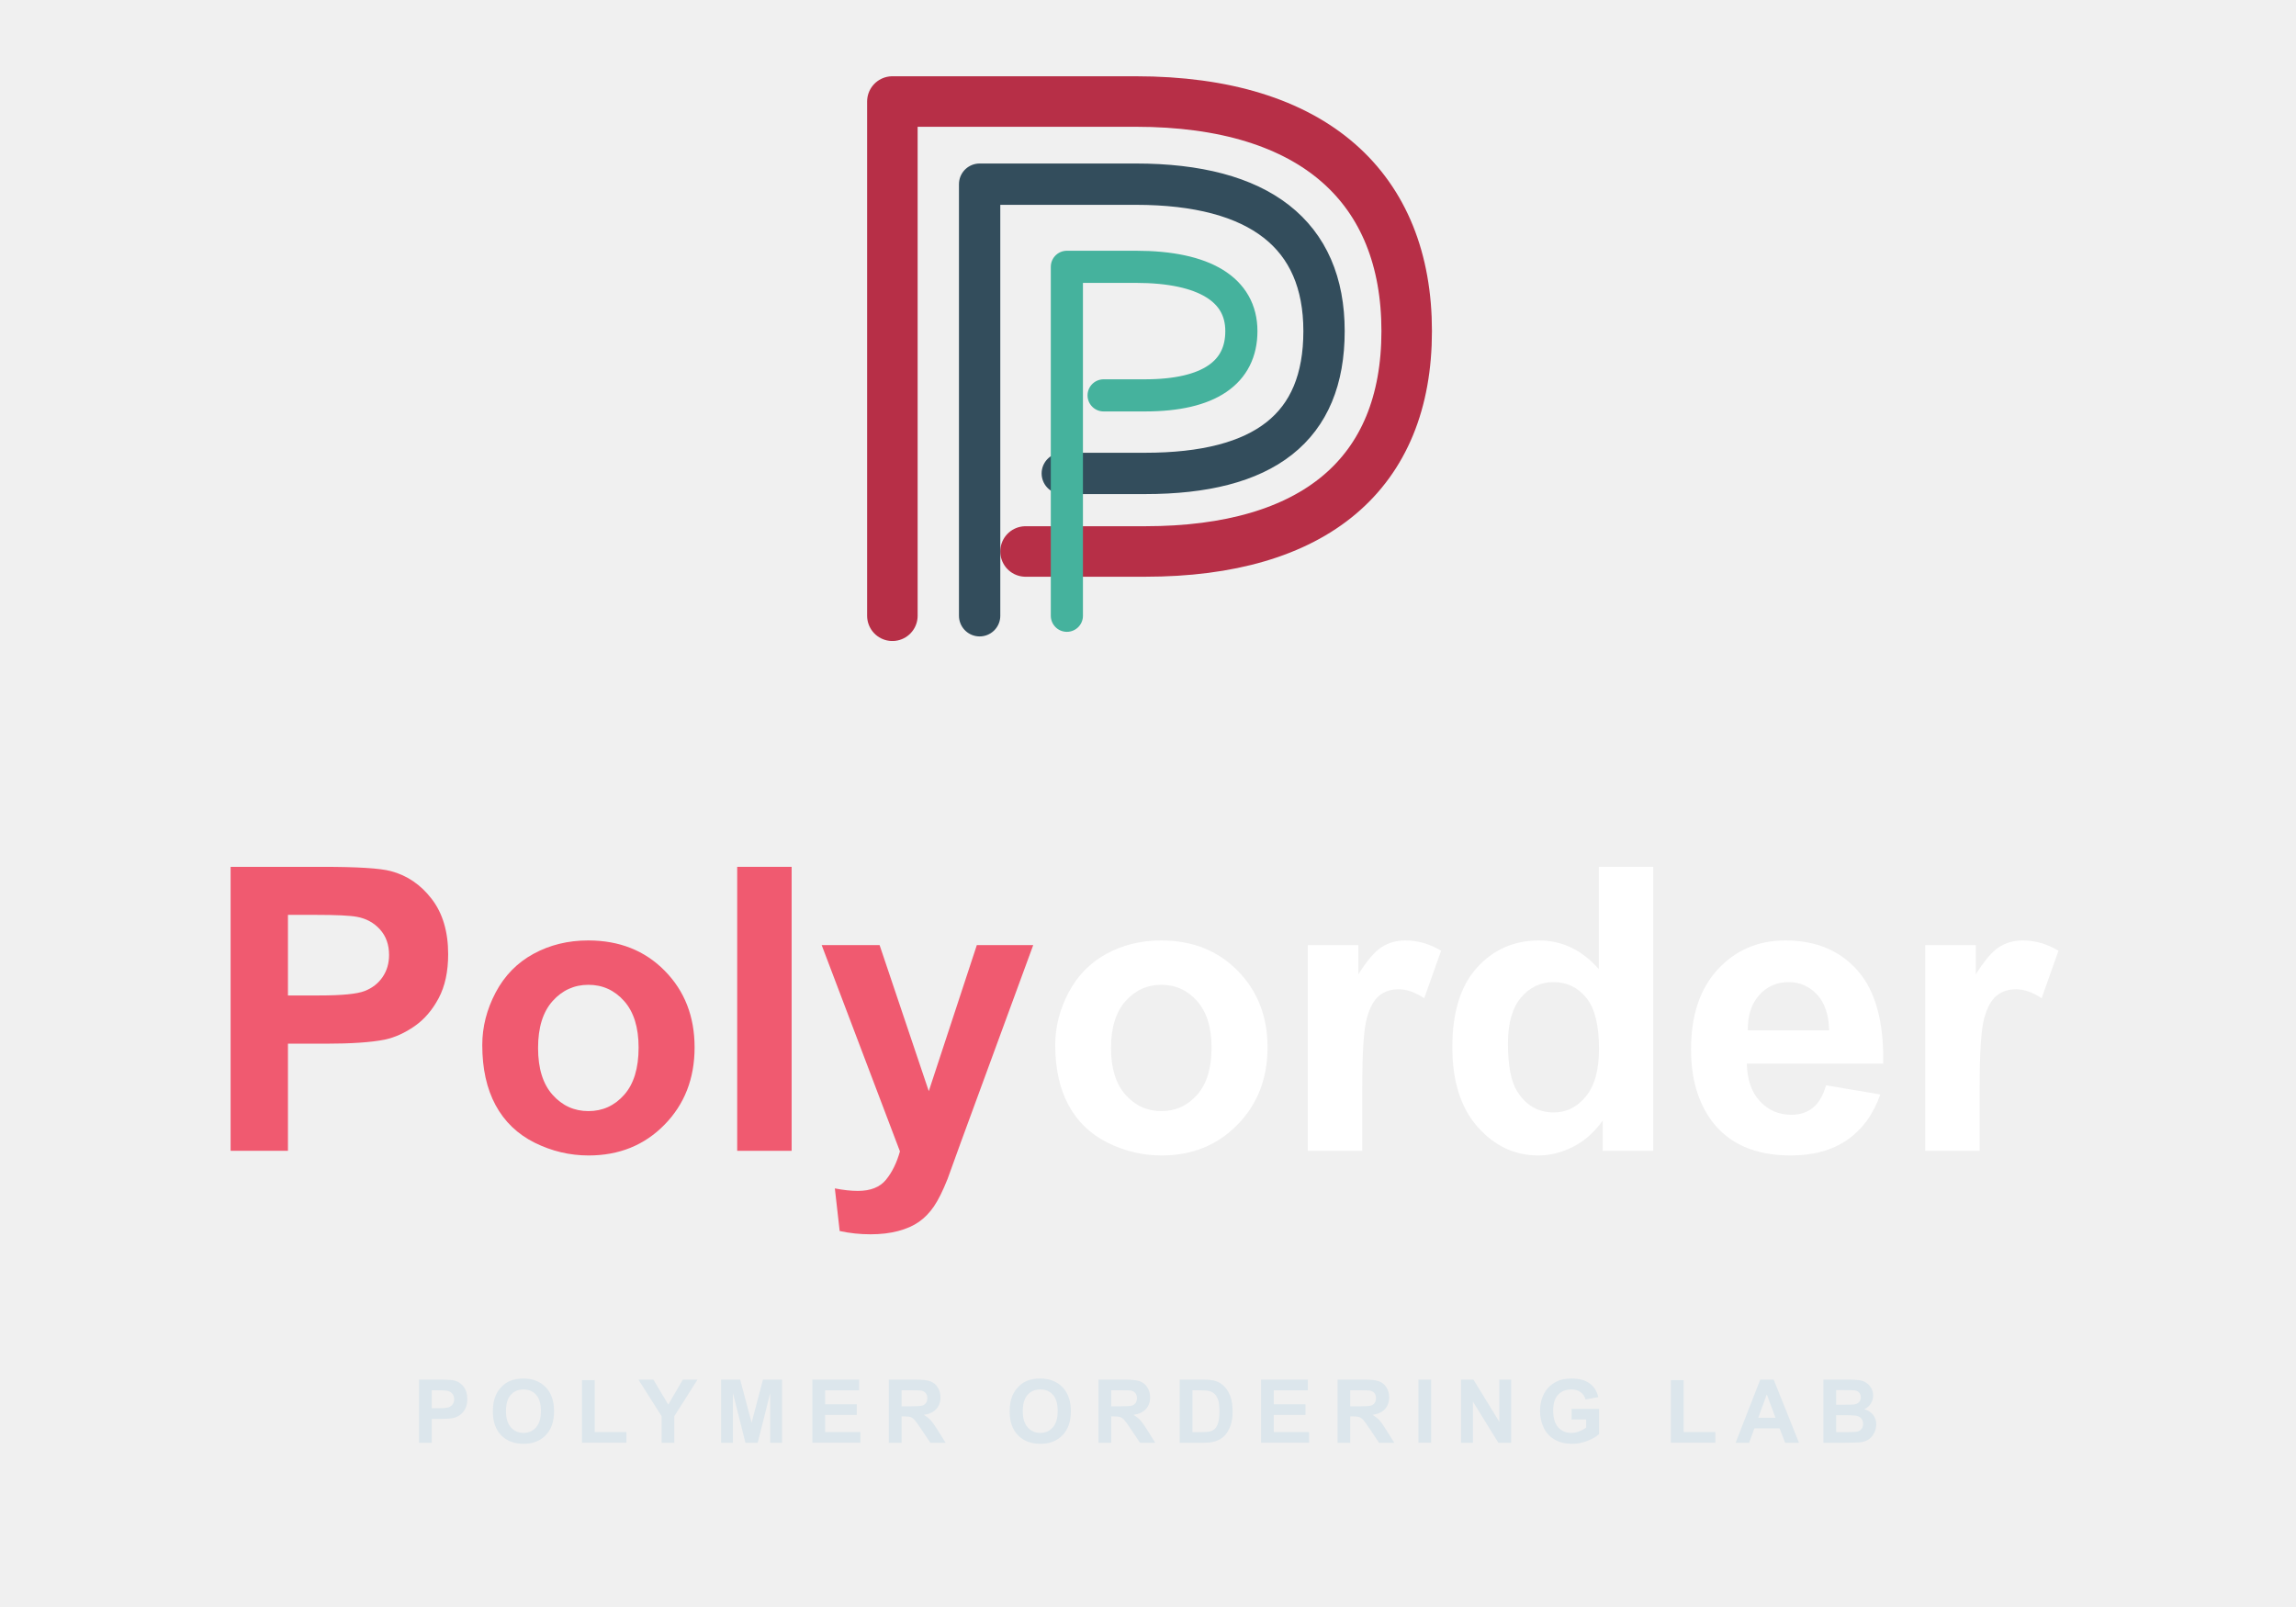
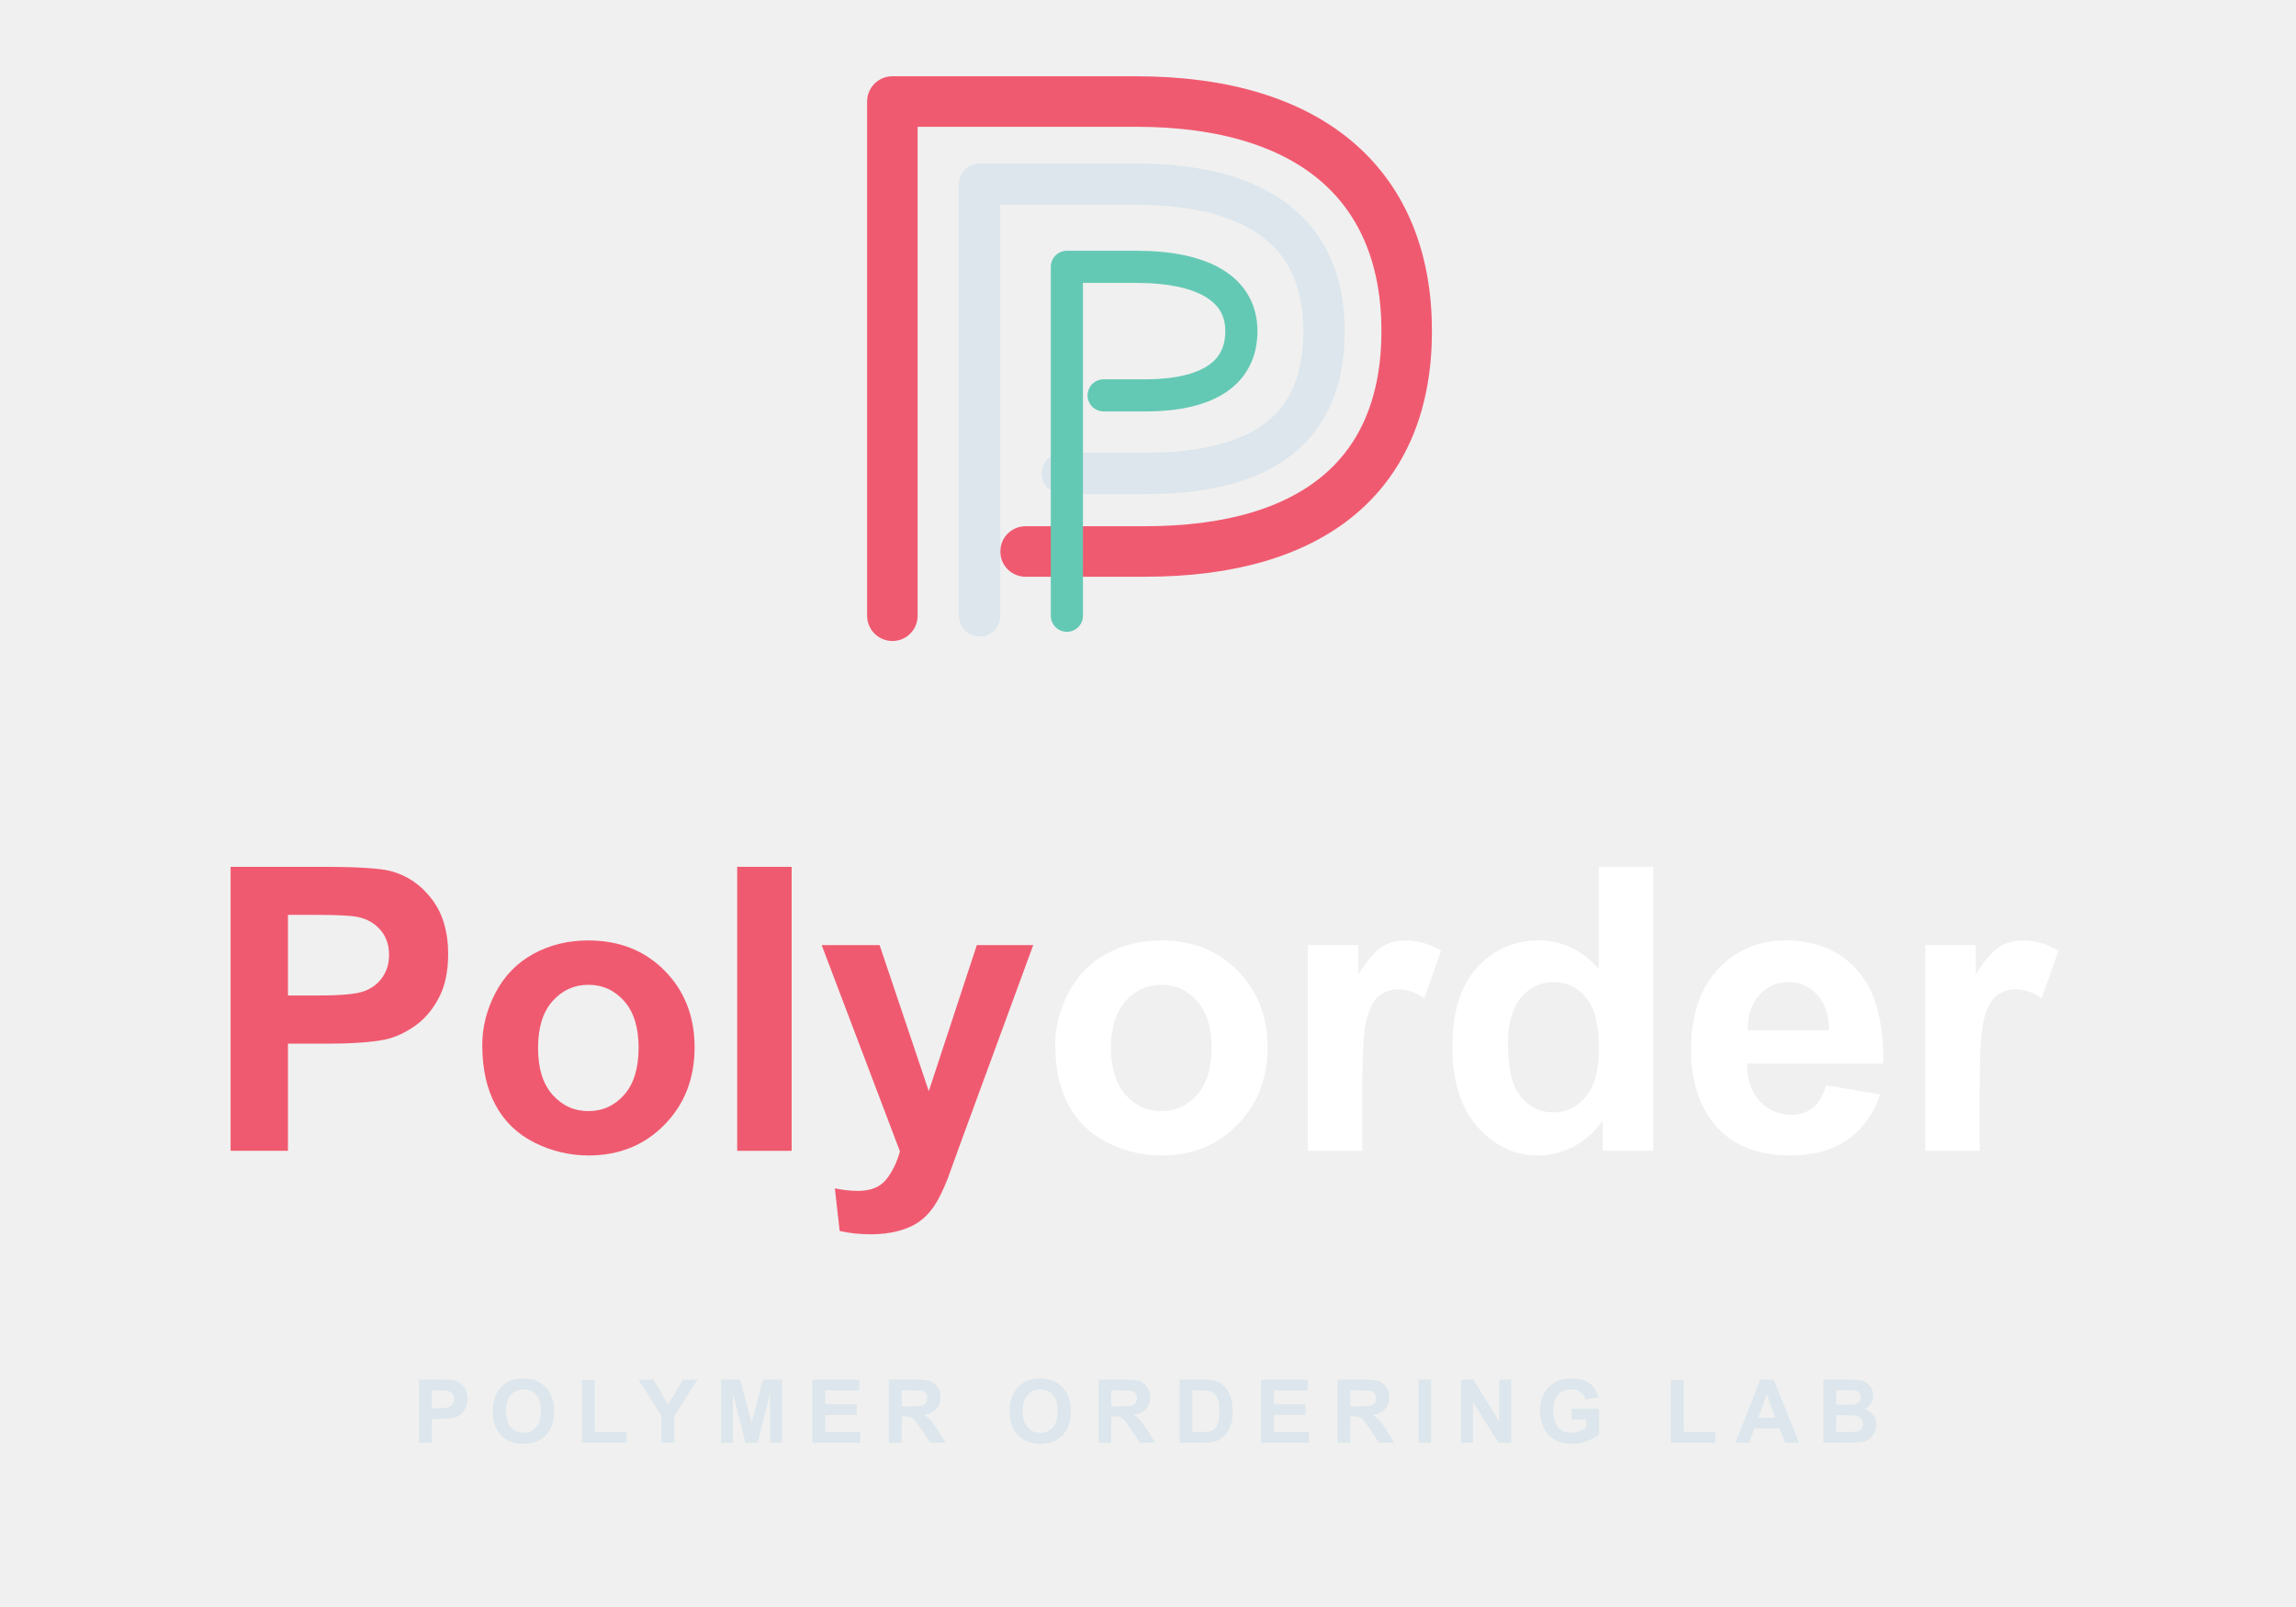
<svg xmlns="http://www.w3.org/2000/svg" viewBox="0 0 900 630" role="img" aria-labelledby="title description" preserveAspectRatio="xMidYMid meet">
  <g id="mark" transform="matrix(0.60 0 0 0.60 267 -25)">
-     <path fill="none" stroke-width="33" stroke-linecap="round" stroke-linejoin="round" stroke="#B72F47" stroke-opacity="1" stroke-miterlimit="4" d="M 138 444 L 138 108 L 297 108 C 414 108 474 165 474 258 C 474 351 414 402 303 402 L 225 402 " />
-     <path fill="none" stroke-width="27" stroke-linecap="round" stroke-linejoin="round" stroke="#334D5C" stroke-opacity="1" stroke-miterlimit="4" d="M 195 444 L 195 162 L 297 162 C 378 162 420 195 420 258 C 420 321 381 351 303 351 L 249 351 " />
-     <path fill="none" stroke-width="21" stroke-linecap="round" stroke-linejoin="round" stroke="#45B29D" stroke-opacity="1" stroke-miterlimit="4" d="M 252 444 L 252 216 L 297 216 C 342 216 366 231 366 258 C 366 285 345 300 303 300 L 276 300 " />
+     <path fill="none" stroke-width="33" stroke-linecap="round" stroke-linejoin="round" stroke="#F05A70" stroke-opacity="1" stroke-miterlimit="4" d="M 138 444 L 138 108 L 297 108 C 414 108 474 165 474 258 C 474 351 414 402 303 402 L 225 402 " />
+     <path fill="none" stroke-width="27" stroke-linecap="round" stroke-linejoin="round" stroke="#DCE6EC" stroke-opacity="1" stroke-miterlimit="4" d="M 195 444 L 195 162 L 297 162 C 378 162 420 195 420 258 C 420 321 381 351 303 351 L 249 351 " />
+     <path fill="none" stroke-width="21" stroke-linecap="round" stroke-linejoin="round" stroke="#64C9B4" stroke-opacity="1" stroke-miterlimit="4" d="M 252 444 L 252 216 L 297 216 C 342 216 366 231 366 258 C 366 285 345 300 303 300 L 276 300 " />
  </g>
  <g id="wordmark" transform="matrix(0.72 0 0 0.72 -327 233)">
    <path fill-rule="nonzero" fill="#F05A70" fill-opacity="1" d="M 579.719 303 L 579.719 148.375 L 629.812 148.375 C 648.801 148.375 661.176 149.152 666.938 150.703 C 675.801 153.027 683.219 158.074 689.188 165.844 C 695.164 173.605 698.156 183.641 698.156 195.953 C 698.156 205.445 696.43 213.422 692.984 219.891 C 689.547 226.359 685.172 231.445 679.859 235.141 C 674.547 238.828 669.148 241.266 663.672 242.453 C 656.211 243.934 645.422 244.672 631.297 244.672 L 610.938 244.672 L 610.938 303 Z M 610.938 174.531 L 610.938 218.406 L 628.016 218.406 C 640.328 218.406 648.555 217.602 652.703 215.984 C 656.848 214.371 660.098 211.84 662.453 208.391 C 664.805 204.945 665.984 200.938 665.984 196.375 C 665.984 190.75 664.332 186.109 661.031 182.453 C 657.727 178.797 653.547 176.512 648.484 175.594 C 644.754 174.887 637.266 174.531 626.016 174.531 Z M 610.938 174.531 " />
    <path fill-rule="nonzero" fill="#F05A70" fill-opacity="1" d="M 716.727 245.406 C 716.727 235.562 719.148 226.039 723.992 216.828 C 728.844 207.621 735.719 200.59 744.617 195.734 C 753.512 190.883 763.445 188.453 774.414 188.453 C 791.359 188.453 805.246 193.961 816.07 204.969 C 826.902 215.969 832.32 229.871 832.32 246.672 C 832.32 263.621 826.852 277.668 815.914 288.812 C 804.977 299.961 791.211 305.531 774.617 305.531 C 764.355 305.531 754.562 303.211 745.242 298.578 C 735.93 293.934 728.844 287.133 723.992 278.172 C 719.148 269.203 716.727 258.281 716.727 245.406 Z M 747.102 247 C 747.102 258.105 749.734 266.609 755.008 272.516 C 760.277 278.422 766.781 281.375 774.523 281.375 C 782.25 281.375 788.734 278.422 793.977 272.516 C 799.215 266.609 801.836 258.031 801.836 246.781 C 801.836 235.812 799.215 227.375 793.977 221.469 C 788.734 215.562 782.25 212.609 774.523 212.609 C 766.781 212.609 760.277 215.562 755.008 221.469 C 749.734 227.375 747.102 235.887 747.102 247 Z M 747.102 247 " />
    <path fill-rule="nonzero" fill="#F05A70" fill-opacity="1" d="M 855.512 148.375 L 885.152 148.375 L 885.152 303 L 855.512 303 Z M 855.512 148.375 " />
    <path fill-rule="nonzero" fill="#F05A70" fill-opacity="1" d="M 901.508 190.984 L 933.039 190.984 L 959.82 270.516 L 985.977 190.984 L 1016.68 190.984 L 977.117 298.781 L 970.055 318.297 C 967.449 324.836 964.969 329.828 962.617 333.266 C 960.262 336.711 957.555 339.508 954.492 341.656 C 951.438 343.801 947.68 345.469 943.211 346.656 C 938.75 347.852 933.711 348.453 928.086 348.453 C 922.387 348.453 916.793 347.859 911.305 346.672 L 908.68 323.469 C 913.312 324.375 917.496 324.828 921.227 324.828 C 928.109 324.828 933.203 322.805 936.508 318.766 C 939.82 314.723 942.355 309.57 944.117 303.312 Z M 901.508 190.984 " />
    <path fill-rule="nonzero" fill="#FFFFFF" fill-opacity="1" d="M 1028.656 245.406 C 1028.656 235.562 1031.078 226.039 1035.922 216.828 C 1040.773 207.621 1047.648 200.59 1056.547 195.734 C 1065.441 190.883 1075.375 188.453 1086.344 188.453 C 1103.289 188.453 1117.176 193.961 1128 204.969 C 1138.832 215.969 1144.25 229.871 1144.25 246.672 C 1144.25 263.621 1138.781 277.668 1127.844 288.812 C 1116.906 299.961 1103.141 305.531 1086.547 305.531 C 1076.285 305.531 1066.492 303.211 1057.172 298.578 C 1047.859 293.934 1040.773 287.133 1035.922 278.172 C 1031.078 269.203 1028.656 258.281 1028.656 245.406 Z M 1059.031 247 C 1059.031 258.105 1061.664 266.609 1066.938 272.516 C 1072.207 278.422 1078.711 281.375 1086.453 281.375 C 1094.18 281.375 1100.664 278.422 1105.906 272.516 C 1111.145 266.609 1113.766 258.031 1113.766 246.781 C 1113.766 235.812 1111.145 227.375 1105.906 221.469 C 1100.664 215.562 1094.18 212.609 1086.453 212.609 C 1078.711 212.609 1072.207 215.562 1066.938 221.469 C 1061.664 227.375 1059.031 235.887 1059.031 247 Z M 1059.031 247 " />
    <path fill-rule="nonzero" fill="#FFFFFF" fill-opacity="1" d="M 1195.816 303 L 1166.176 303 L 1166.176 190.984 L 1193.707 190.984 L 1193.707 206.922 C 1198.414 199.391 1202.648 194.434 1206.41 192.047 C 1210.18 189.652 1214.457 188.453 1219.238 188.453 C 1225.988 188.453 1232.488 190.32 1238.738 194.047 L 1229.566 219.891 C 1224.574 216.652 1219.934 215.031 1215.645 215.031 C 1211.496 215.031 1207.98 216.18 1205.098 218.469 C 1202.211 220.75 1199.941 224.883 1198.285 230.859 C 1196.637 236.84 1195.816 249.355 1195.816 268.406 Z M 1195.816 303 " />
    <path fill-rule="nonzero" fill="#FFFFFF" fill-opacity="1" d="M 1354.234 303 L 1326.703 303 L 1326.703 286.547 C 1322.129 292.945 1316.734 297.711 1310.516 300.844 C 1304.297 303.965 1298.02 305.531 1291.688 305.531 C 1278.82 305.531 1267.801 300.352 1258.625 289.984 C 1249.445 279.609 1244.859 265.141 1244.859 246.578 C 1244.859 227.59 1249.32 213.156 1258.25 203.281 C 1267.188 193.398 1278.473 188.453 1292.109 188.453 C 1304.629 188.453 1315.457 193.656 1324.594 204.062 L 1324.594 148.375 L 1354.234 148.375 Z M 1275.125 244.562 C 1275.125 256.523 1276.781 265.172 1280.094 270.516 C 1284.875 278.246 1291.551 282.109 1300.125 282.109 C 1306.945 282.109 1312.75 279.215 1317.531 273.422 C 1322.312 267.621 1324.703 258.953 1324.703 247.422 C 1324.703 234.547 1322.379 225.281 1317.734 219.625 C 1313.098 213.969 1307.16 211.141 1299.922 211.141 C 1292.891 211.141 1287 213.938 1282.25 219.531 C 1277.5 225.117 1275.125 233.461 1275.125 244.562 Z M 1275.125 244.562 " />
    <path fill-rule="nonzero" fill="#FFFFFF" fill-opacity="1" d="M 1448.316 267.344 L 1477.848 272.312 C 1474.043 283.137 1468.043 291.383 1459.848 297.047 C 1451.66 302.703 1441.414 305.531 1429.113 305.531 C 1409.633 305.531 1395.223 299.168 1385.879 286.438 C 1378.492 276.242 1374.801 263.375 1374.801 247.844 C 1374.801 229.281 1379.648 214.746 1389.348 204.234 C 1399.055 193.715 1411.324 188.453 1426.16 188.453 C 1442.824 188.453 1455.973 193.961 1465.598 204.969 C 1475.23 215.969 1479.84 232.824 1479.426 255.531 L 1405.176 255.531 C 1405.383 264.324 1407.773 271.164 1412.348 276.047 C 1416.918 280.934 1422.613 283.375 1429.426 283.375 C 1434.07 283.375 1437.973 282.109 1441.129 279.578 C 1444.293 277.047 1446.691 272.969 1448.316 267.344 Z M 1450.004 237.391 C 1449.785 228.82 1447.566 222.305 1443.348 217.844 C 1439.129 213.375 1433.996 211.141 1427.957 211.141 C 1421.488 211.141 1416.145 213.496 1411.926 218.203 C 1407.707 222.914 1405.633 229.309 1405.707 237.391 Z M 1450.004 237.391 " />
    <path fill-rule="nonzero" fill="#FFFFFF" fill-opacity="1" d="M 1531.945 303 L 1502.305 303 L 1502.305 190.984 L 1529.836 190.984 L 1529.836 206.922 C 1534.543 199.391 1538.777 194.434 1542.539 192.047 C 1546.309 189.652 1550.586 188.453 1555.367 188.453 C 1562.117 188.453 1568.617 190.32 1574.867 194.047 L 1565.695 219.891 C 1560.703 216.652 1556.062 215.031 1551.773 215.031 C 1547.625 215.031 1544.109 216.18 1541.227 218.469 C 1538.34 220.75 1536.07 224.883 1534.414 230.859 C 1532.766 236.84 1531.945 249.355 1531.945 268.406 Z M 1531.945 303 " />
  </g>
  <g id="descriptor" transform="matrix(0.72 0 0 0.72 -253 274)">
    <path fill-rule="nonzero" fill="#DCE6EC" fill-opacity="1" d="M 579.5 405 L 579.5 370.641 L 590.625 370.641 C 594.844 370.641 597.594 370.812 598.875 371.156 C 600.844 371.668 602.488 372.789 603.812 374.516 C 605.145 376.246 605.812 378.477 605.812 381.203 C 605.812 383.32 605.426 385.094 604.656 386.531 C 603.895 387.969 602.926 389.102 601.75 389.922 C 600.57 390.734 599.375 391.277 598.156 391.547 C 596.5 391.871 594.098 392.031 590.953 392.031 L 586.438 392.031 L 586.438 405 Z M 586.438 376.453 L 586.438 386.203 L 590.234 386.203 C 592.961 386.203 594.785 386.027 595.703 385.672 C 596.629 385.309 597.352 384.746 597.875 383.984 C 598.406 383.215 598.672 382.32 598.672 381.297 C 598.672 380.047 598.301 379.016 597.562 378.203 C 596.832 377.391 595.906 376.887 594.781 376.688 C 593.945 376.531 592.281 376.453 589.781 376.453 Z M 586.438 376.453 " />
    <path fill-rule="nonzero" fill="#DCE6EC" fill-opacity="1" d="M 619.711 388.031 C 619.711 384.531 620.23 381.594 621.273 379.219 C 622.055 377.469 623.121 375.902 624.477 374.516 C 625.828 373.121 627.309 372.086 628.914 371.406 C 631.059 370.5 633.527 370.047 636.32 370.047 C 641.383 370.047 645.434 371.621 648.477 374.766 C 651.516 377.902 653.039 382.266 653.039 387.859 C 653.039 393.414 651.527 397.758 648.508 400.891 C 645.496 404.027 641.465 405.594 636.414 405.594 C 631.309 405.594 627.246 404.039 624.227 400.922 C 621.215 397.797 619.711 393.5 619.711 388.031 Z M 626.852 387.797 C 626.852 391.684 627.746 394.633 629.539 396.641 C 631.34 398.652 633.625 399.656 636.398 399.656 C 639.156 399.656 641.422 398.664 643.195 396.672 C 644.977 394.672 645.867 391.684 645.867 387.703 C 645.867 383.766 645 380.828 643.273 378.891 C 641.543 376.953 639.25 375.984 636.398 375.984 C 633.531 375.984 631.227 376.965 629.477 378.922 C 627.727 380.883 626.852 383.84 626.852 387.797 Z M 626.852 387.797 " />
    <path fill-rule="nonzero" fill="#DCE6EC" fill-opacity="1" d="M 668.238 405 L 668.238 370.922 L 675.176 370.922 L 675.176 399.203 L 692.426 399.203 L 692.426 405 Z M 668.238 405 " />
    <path fill-rule="nonzero" fill="#DCE6EC" fill-opacity="1" d="M 711.57 405 L 711.57 390.531 L 698.977 370.641 L 707.117 370.641 L 715.211 384.234 L 723.133 370.641 L 731.117 370.641 L 718.492 390.578 L 718.492 405 Z M 711.57 405 " />
    <path fill-rule="nonzero" fill="#DCE6EC" fill-opacity="1" d="M 743.98 405 L 743.98 370.641 L 754.355 370.641 L 760.59 394.078 L 766.762 370.641 L 777.168 370.641 L 777.168 405 L 770.715 405 L 770.715 377.953 L 763.902 405 L 757.215 405 L 750.418 377.953 L 750.418 405 Z M 743.98 405 " />
    <path fill-rule="nonzero" fill="#DCE6EC" fill-opacity="1" d="M 793.66 405 L 793.66 370.641 L 819.129 370.641 L 819.129 376.453 L 800.598 376.453 L 800.598 384.062 L 817.848 384.062 L 817.848 389.859 L 800.598 389.859 L 800.598 399.203 L 819.785 399.203 L 819.785 405 Z M 793.66 405 " />
    <path fill-rule="nonzero" fill="#DCE6EC" fill-opacity="1" d="M 835.293 405 L 835.293 370.641 L 849.902 370.641 C 853.566 370.641 856.234 370.949 857.902 371.562 C 859.566 372.18 860.902 373.277 861.902 374.859 C 862.902 376.434 863.402 378.234 863.402 380.266 C 863.402 382.852 862.641 384.98 861.121 386.656 C 859.609 388.336 857.344 389.391 854.324 389.828 C 855.824 390.703 857.062 391.668 858.043 392.719 C 859.02 393.762 860.34 395.621 861.996 398.297 L 866.184 405 L 857.887 405 L 852.871 397.516 C 851.09 394.852 849.871 393.168 849.215 392.469 C 848.559 391.773 847.859 391.297 847.121 391.047 C 846.391 390.789 845.23 390.656 843.637 390.656 L 842.23 390.656 L 842.23 405 Z M 842.23 385.172 L 847.371 385.172 C 850.691 385.172 852.766 385.031 853.59 384.75 C 854.422 384.469 855.074 383.984 855.543 383.297 C 856.012 382.609 856.246 381.75 856.246 380.719 C 856.246 379.562 855.938 378.633 855.324 377.922 C 854.707 377.203 853.84 376.75 852.715 376.562 C 852.152 376.492 850.465 376.453 847.652 376.453 L 842.23 376.453 Z M 842.23 385.172 " />
    <path fill-rule="nonzero" fill="#DCE6EC" fill-opacity="1" d="M 901.07 388.031 C 901.07 384.531 901.59 381.594 902.633 379.219 C 903.414 377.469 904.48 375.902 905.836 374.516 C 907.188 373.121 908.668 372.086 910.273 371.406 C 912.418 370.5 914.887 370.047 917.68 370.047 C 922.742 370.047 926.793 371.621 929.836 374.766 C 932.875 377.902 934.398 382.266 934.398 387.859 C 934.398 393.414 932.887 397.758 929.867 400.891 C 926.855 404.027 922.824 405.594 917.773 405.594 C 912.668 405.594 908.605 404.039 905.586 400.922 C 902.574 397.797 901.07 393.5 901.07 388.031 Z M 908.211 387.797 C 908.211 391.684 909.105 394.633 910.898 396.641 C 912.699 398.652 914.984 399.656 917.758 399.656 C 920.516 399.656 922.781 398.664 924.555 396.672 C 926.336 394.672 927.227 391.684 927.227 387.703 C 927.227 383.766 926.359 380.828 924.633 378.891 C 922.902 376.953 920.609 375.984 917.758 375.984 C 914.891 375.984 912.586 376.965 910.836 378.922 C 909.086 380.883 908.211 383.84 908.211 387.797 Z M 908.211 387.797 " />
    <path fill-rule="nonzero" fill="#DCE6EC" fill-opacity="1" d="M 949.426 405 L 949.426 370.641 L 964.035 370.641 C 967.699 370.641 970.367 370.949 972.035 371.562 C 973.699 372.18 975.035 373.277 976.035 374.859 C 977.035 376.434 977.535 378.234 977.535 380.266 C 977.535 382.852 976.773 384.98 975.254 386.656 C 973.742 388.336 971.477 389.391 968.457 389.828 C 969.957 390.703 971.195 391.668 972.176 392.719 C 973.152 393.762 974.473 395.621 976.129 398.297 L 980.316 405 L 972.02 405 L 967.004 397.516 C 965.223 394.852 964.004 393.168 963.348 392.469 C 962.691 391.773 961.992 391.297 961.254 391.047 C 960.523 390.789 959.363 390.656 957.77 390.656 L 956.363 390.656 L 956.363 405 Z M 956.363 385.172 L 961.504 385.172 C 964.824 385.172 966.898 385.031 967.723 384.75 C 968.555 384.469 969.207 383.984 969.676 383.297 C 970.145 382.609 970.379 381.75 970.379 380.719 C 970.379 379.562 970.07 378.633 969.457 377.922 C 968.84 377.203 967.973 376.75 966.848 376.562 C 966.285 376.492 964.598 376.453 961.785 376.453 L 956.363 376.453 Z M 956.363 385.172 " />
    <path fill-rule="nonzero" fill="#DCE6EC" fill-opacity="1" d="M 993.645 370.641 L 1006.332 370.641 C 1009.184 370.641 1011.363 370.859 1012.863 371.297 C 1014.883 371.891 1016.613 372.949 1018.051 374.469 C 1019.488 375.98 1020.582 377.836 1021.332 380.031 C 1022.082 382.219 1022.457 384.922 1022.457 388.141 C 1022.457 390.977 1022.102 393.414 1021.395 395.453 C 1020.539 397.953 1019.316 399.98 1017.723 401.531 C 1016.512 402.699 1014.887 403.609 1012.848 404.266 C 1011.316 404.758 1009.27 405 1006.707 405 L 993.645 405 Z M 1000.582 376.453 L 1000.582 399.203 L 1005.77 399.203 C 1007.707 399.203 1009.102 399.094 1009.957 398.875 C 1011.082 398.594 1012.012 398.121 1012.754 397.453 C 1013.504 396.777 1014.113 395.672 1014.582 394.141 C 1015.051 392.602 1015.285 390.5 1015.285 387.844 C 1015.285 385.188 1015.051 383.152 1014.582 381.734 C 1014.113 380.309 1013.457 379.199 1012.613 378.406 C 1011.77 377.605 1010.695 377.062 1009.395 376.781 C 1008.426 376.562 1006.527 376.453 1003.707 376.453 Z M 1000.582 376.453 " />
    <path fill-rule="nonzero" fill="#DCE6EC" fill-opacity="1" d="M 1037.941 405 L 1037.941 370.641 L 1063.41 370.641 L 1063.41 376.453 L 1044.879 376.453 L 1044.879 384.062 L 1062.129 384.062 L 1062.129 389.859 L 1044.879 389.859 L 1044.879 399.203 L 1064.066 399.203 L 1064.066 405 Z M 1037.941 405 " />
    <path fill-rule="nonzero" fill="#DCE6EC" fill-opacity="1" d="M 1079.57 405 L 1079.57 370.641 L 1094.18 370.641 C 1097.844 370.641 1100.512 370.949 1102.18 371.562 C 1103.844 372.18 1105.18 373.277 1106.18 374.859 C 1107.18 376.434 1107.68 378.234 1107.68 380.266 C 1107.68 382.852 1106.918 384.98 1105.398 386.656 C 1103.887 388.336 1101.621 389.391 1098.602 389.828 C 1100.102 390.703 1101.34 391.668 1102.32 392.719 C 1103.297 393.762 1104.617 395.621 1106.273 398.297 L 1110.461 405 L 1102.164 405 L 1097.148 397.516 C 1095.367 394.852 1094.148 393.168 1093.492 392.469 C 1092.836 391.773 1092.137 391.297 1091.398 391.047 C 1090.668 390.789 1089.508 390.656 1087.914 390.656 L 1086.508 390.656 L 1086.508 405 Z M 1086.508 385.172 L 1091.648 385.172 C 1094.969 385.172 1097.043 385.031 1097.867 384.75 C 1098.699 384.469 1099.352 383.984 1099.82 383.297 C 1100.289 382.609 1100.523 381.75 1100.523 380.719 C 1100.523 379.562 1100.215 378.633 1099.602 377.922 C 1098.984 377.203 1098.117 376.75 1096.992 376.562 C 1096.43 376.492 1094.742 376.453 1091.93 376.453 L 1086.508 376.453 Z M 1086.508 385.172 " />
    <path fill-rule="nonzero" fill="#DCE6EC" fill-opacity="1" d="M 1123.602 370.641 L 1130.539 370.641 L 1130.539 405 L 1123.602 405 Z M 1123.602 370.641 " />
    <path fill-rule="nonzero" fill="#DCE6EC" fill-opacity="1" d="M 1146.816 405 L 1146.816 370.641 L 1153.566 370.641 L 1167.629 393.578 L 1167.629 370.641 L 1174.082 370.641 L 1174.082 405 L 1167.113 405 L 1153.27 382.594 L 1153.27 405 Z M 1146.816 405 " />
    <path fill-rule="nonzero" fill="#DCE6EC" fill-opacity="1" d="M 1207.004 392.359 L 1207.004 386.578 L 1221.957 386.578 L 1221.957 400.266 C 1220.496 401.672 1218.387 402.914 1215.629 403.984 C 1212.879 405.055 1210.086 405.594 1207.254 405.594 C 1203.66 405.594 1200.523 404.84 1197.848 403.328 C 1195.18 401.82 1193.176 399.664 1191.832 396.859 C 1190.488 394.047 1189.816 390.996 1189.816 387.703 C 1189.816 384.121 1190.566 380.938 1192.066 378.156 C 1193.566 375.375 1195.762 373.246 1198.66 371.766 C 1200.855 370.621 1203.598 370.047 1206.879 370.047 C 1211.148 370.047 1214.48 370.945 1216.879 372.734 C 1219.273 374.527 1220.816 377 1221.504 380.156 L 1214.613 381.438 C 1214.133 379.75 1213.223 378.422 1211.879 377.453 C 1210.543 376.477 1208.879 375.984 1206.879 375.984 C 1203.848 375.984 1201.434 376.949 1199.645 378.875 C 1197.863 380.793 1196.973 383.641 1196.973 387.422 C 1196.973 391.496 1197.879 394.555 1199.691 396.594 C 1201.504 398.637 1203.879 399.656 1206.816 399.656 C 1208.262 399.656 1209.715 399.371 1211.176 398.797 C 1212.645 398.227 1213.898 397.531 1214.941 396.719 L 1214.941 392.359 Z M 1207.004 392.359 " />
    <path fill-rule="nonzero" fill="#DCE6EC" fill-opacity="1" d="M 1261.078 405 L 1261.078 370.922 L 1268.016 370.922 L 1268.016 399.203 L 1285.266 399.203 L 1285.266 405 Z M 1261.078 405 " />
    <path fill-rule="nonzero" fill="#DCE6EC" fill-opacity="1" d="M 1330.797 405 L 1323.25 405 L 1320.25 397.188 L 1306.516 397.188 L 1303.672 405 L 1296.312 405 L 1309.703 370.641 L 1317.031 370.641 Z M 1318.016 391.406 L 1313.281 378.656 L 1308.641 391.406 Z M 1318.016 391.406 " />
    <path fill-rule="nonzero" fill="#DCE6EC" fill-opacity="1" d="M 1344.09 370.641 L 1357.824 370.641 C 1360.543 370.641 1362.566 370.758 1363.902 370.984 C 1365.246 371.203 1366.441 371.672 1367.496 372.391 C 1368.547 373.109 1369.422 374.07 1370.121 375.266 C 1370.828 376.465 1371.184 377.805 1371.184 379.281 C 1371.184 380.898 1370.75 382.375 1369.887 383.719 C 1369.02 385.062 1367.844 386.07 1366.355 386.734 C 1368.449 387.352 1370.059 388.391 1371.184 389.859 C 1372.309 391.328 1372.871 393.055 1372.871 395.031 C 1372.871 396.594 1372.504 398.117 1371.777 399.594 C 1371.059 401.074 1370.066 402.258 1368.809 403.141 C 1367.547 404.016 1365.996 404.559 1364.152 404.766 C 1362.996 404.891 1360.207 404.969 1355.793 405 L 1344.09 405 Z M 1351.027 376.359 L 1351.027 384.297 L 1355.574 384.297 C 1358.281 384.297 1359.965 384.262 1360.621 384.188 C 1361.809 384.043 1362.738 383.633 1363.418 382.953 C 1364.094 382.277 1364.434 381.383 1364.434 380.266 C 1364.434 379.203 1364.141 378.344 1363.559 377.688 C 1362.973 377.023 1362.105 376.617 1360.949 376.469 C 1360.262 376.398 1358.281 376.359 1355.012 376.359 Z M 1351.027 390.016 L 1351.027 399.203 L 1357.449 399.203 C 1359.949 399.203 1361.535 399.137 1362.215 399 C 1363.246 398.812 1364.082 398.355 1364.73 397.625 C 1365.375 396.898 1365.699 395.922 1365.699 394.703 C 1365.699 393.672 1365.449 392.797 1364.949 392.078 C 1364.449 391.359 1363.723 390.84 1362.777 390.516 C 1361.84 390.184 1359.793 390.016 1356.637 390.016 Z M 1351.027 390.016 " />
  </g>
</svg>
